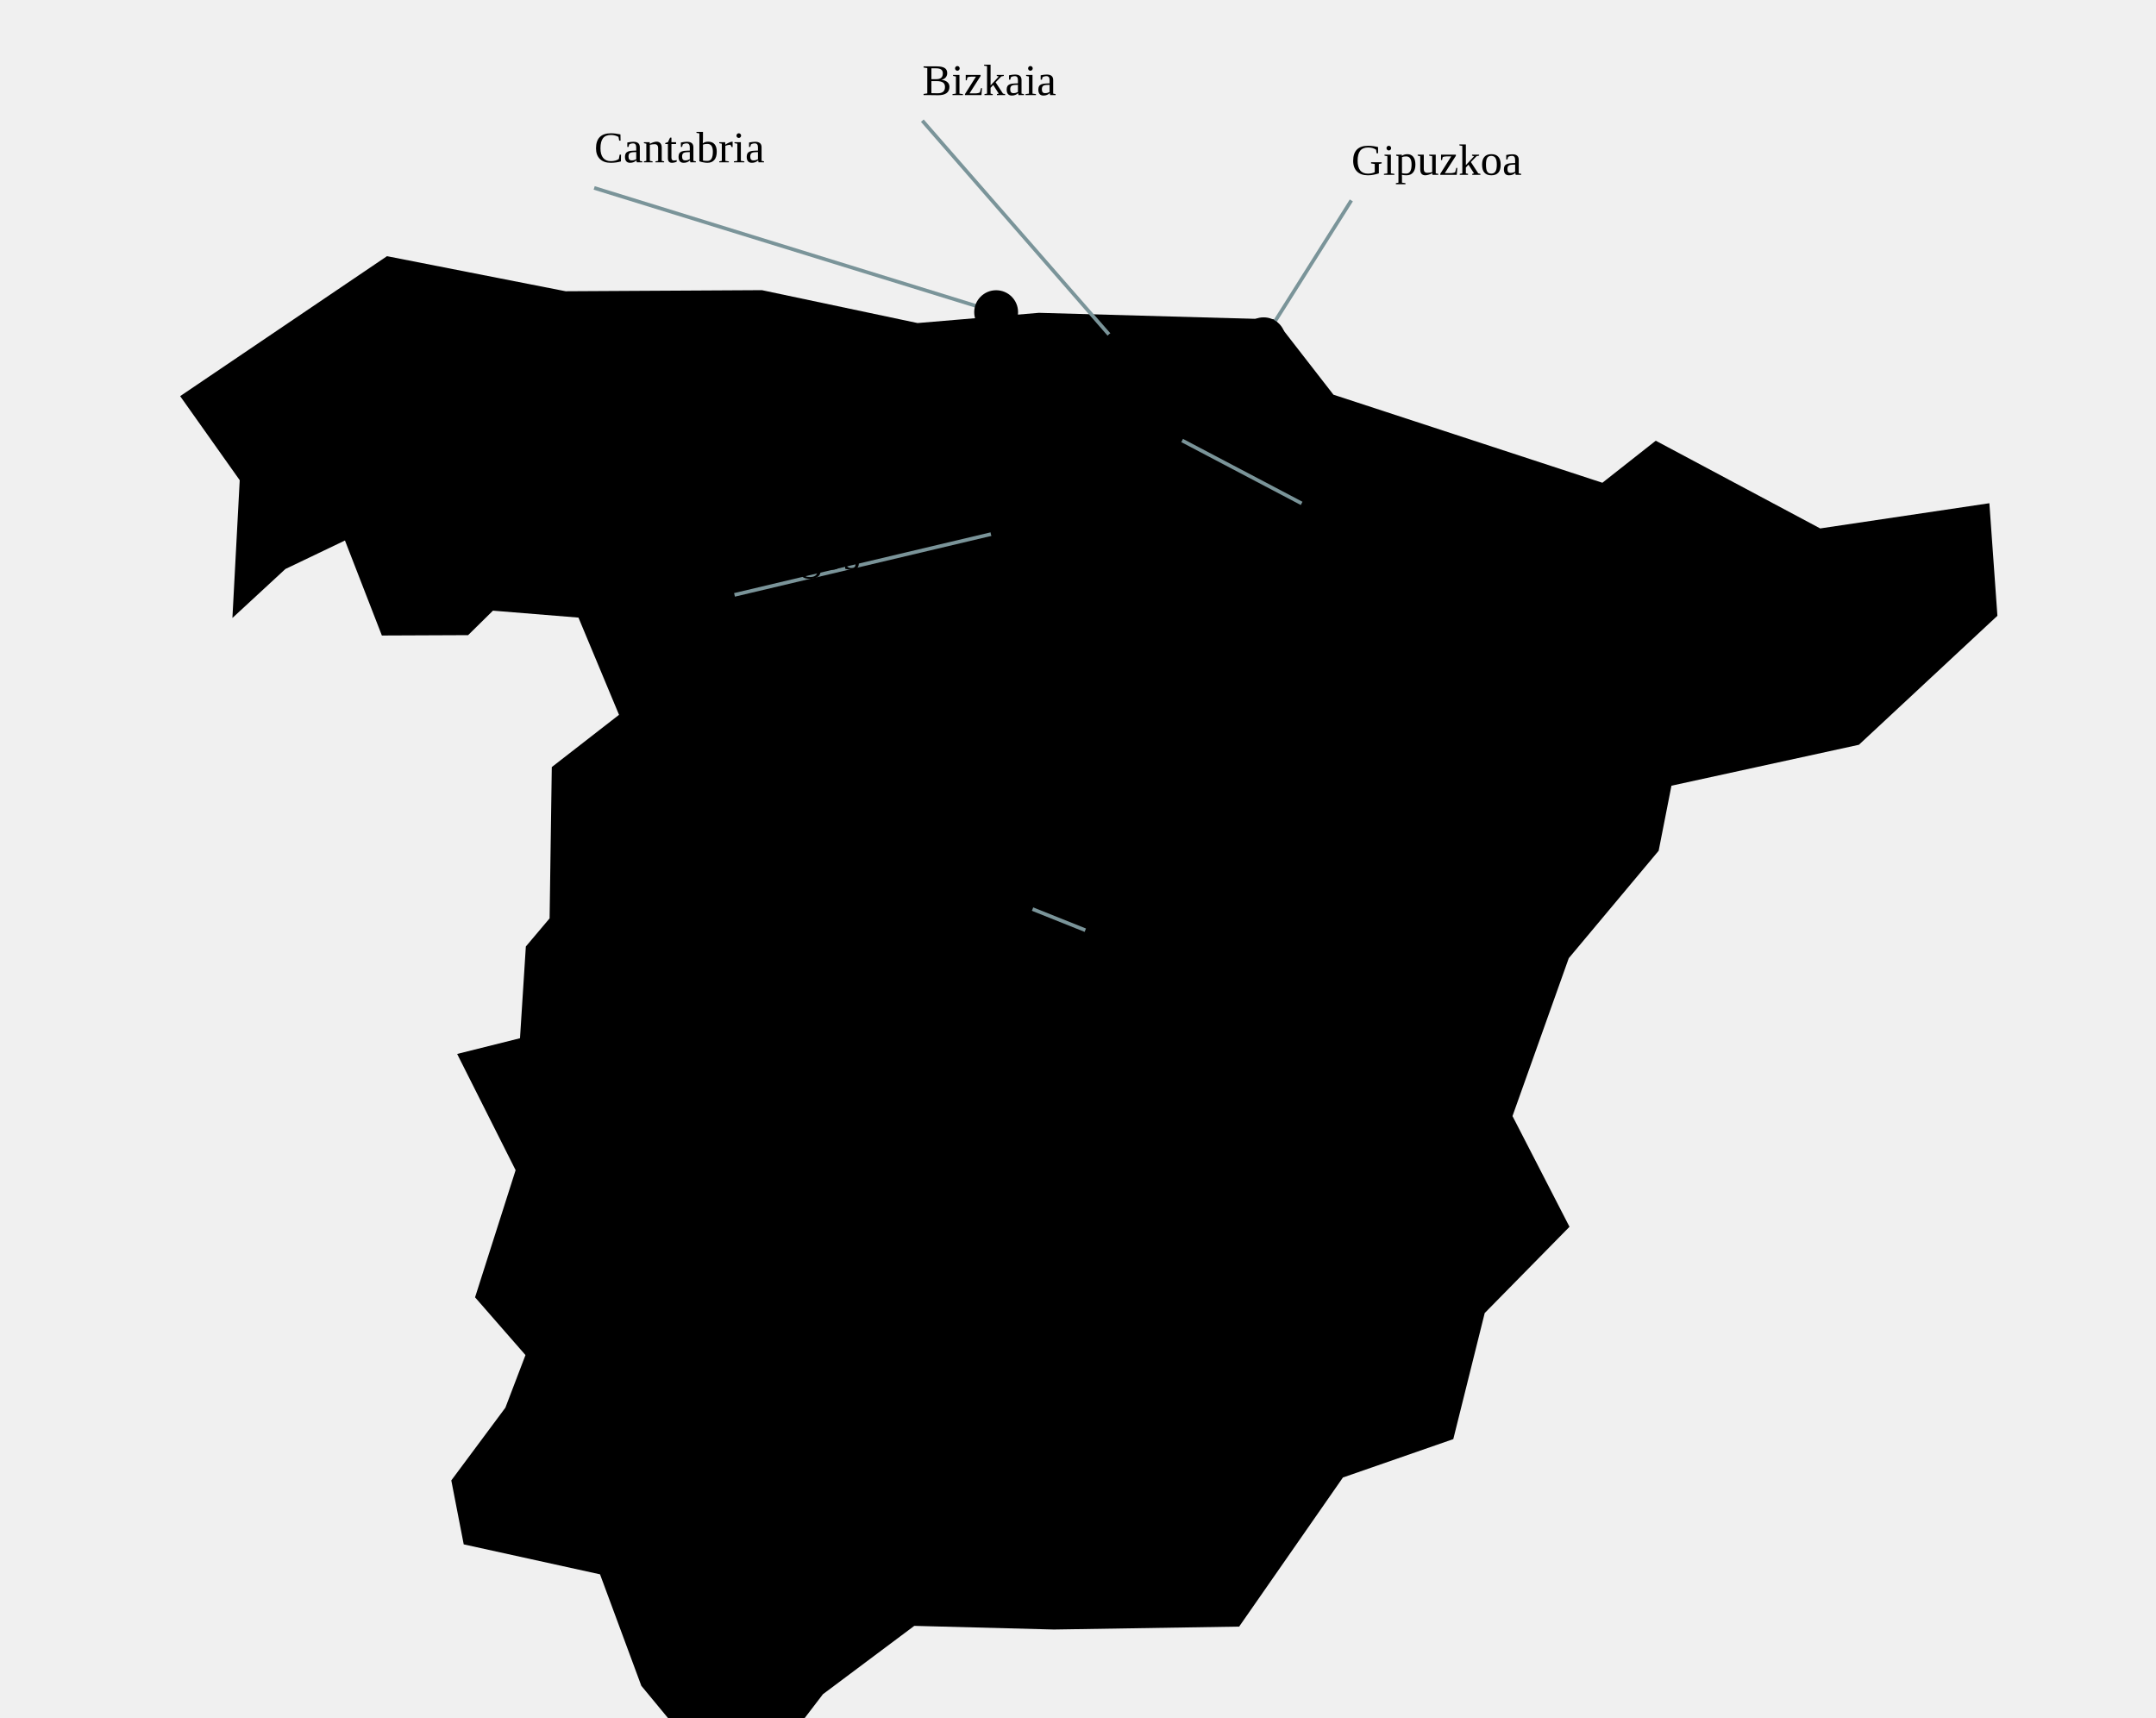
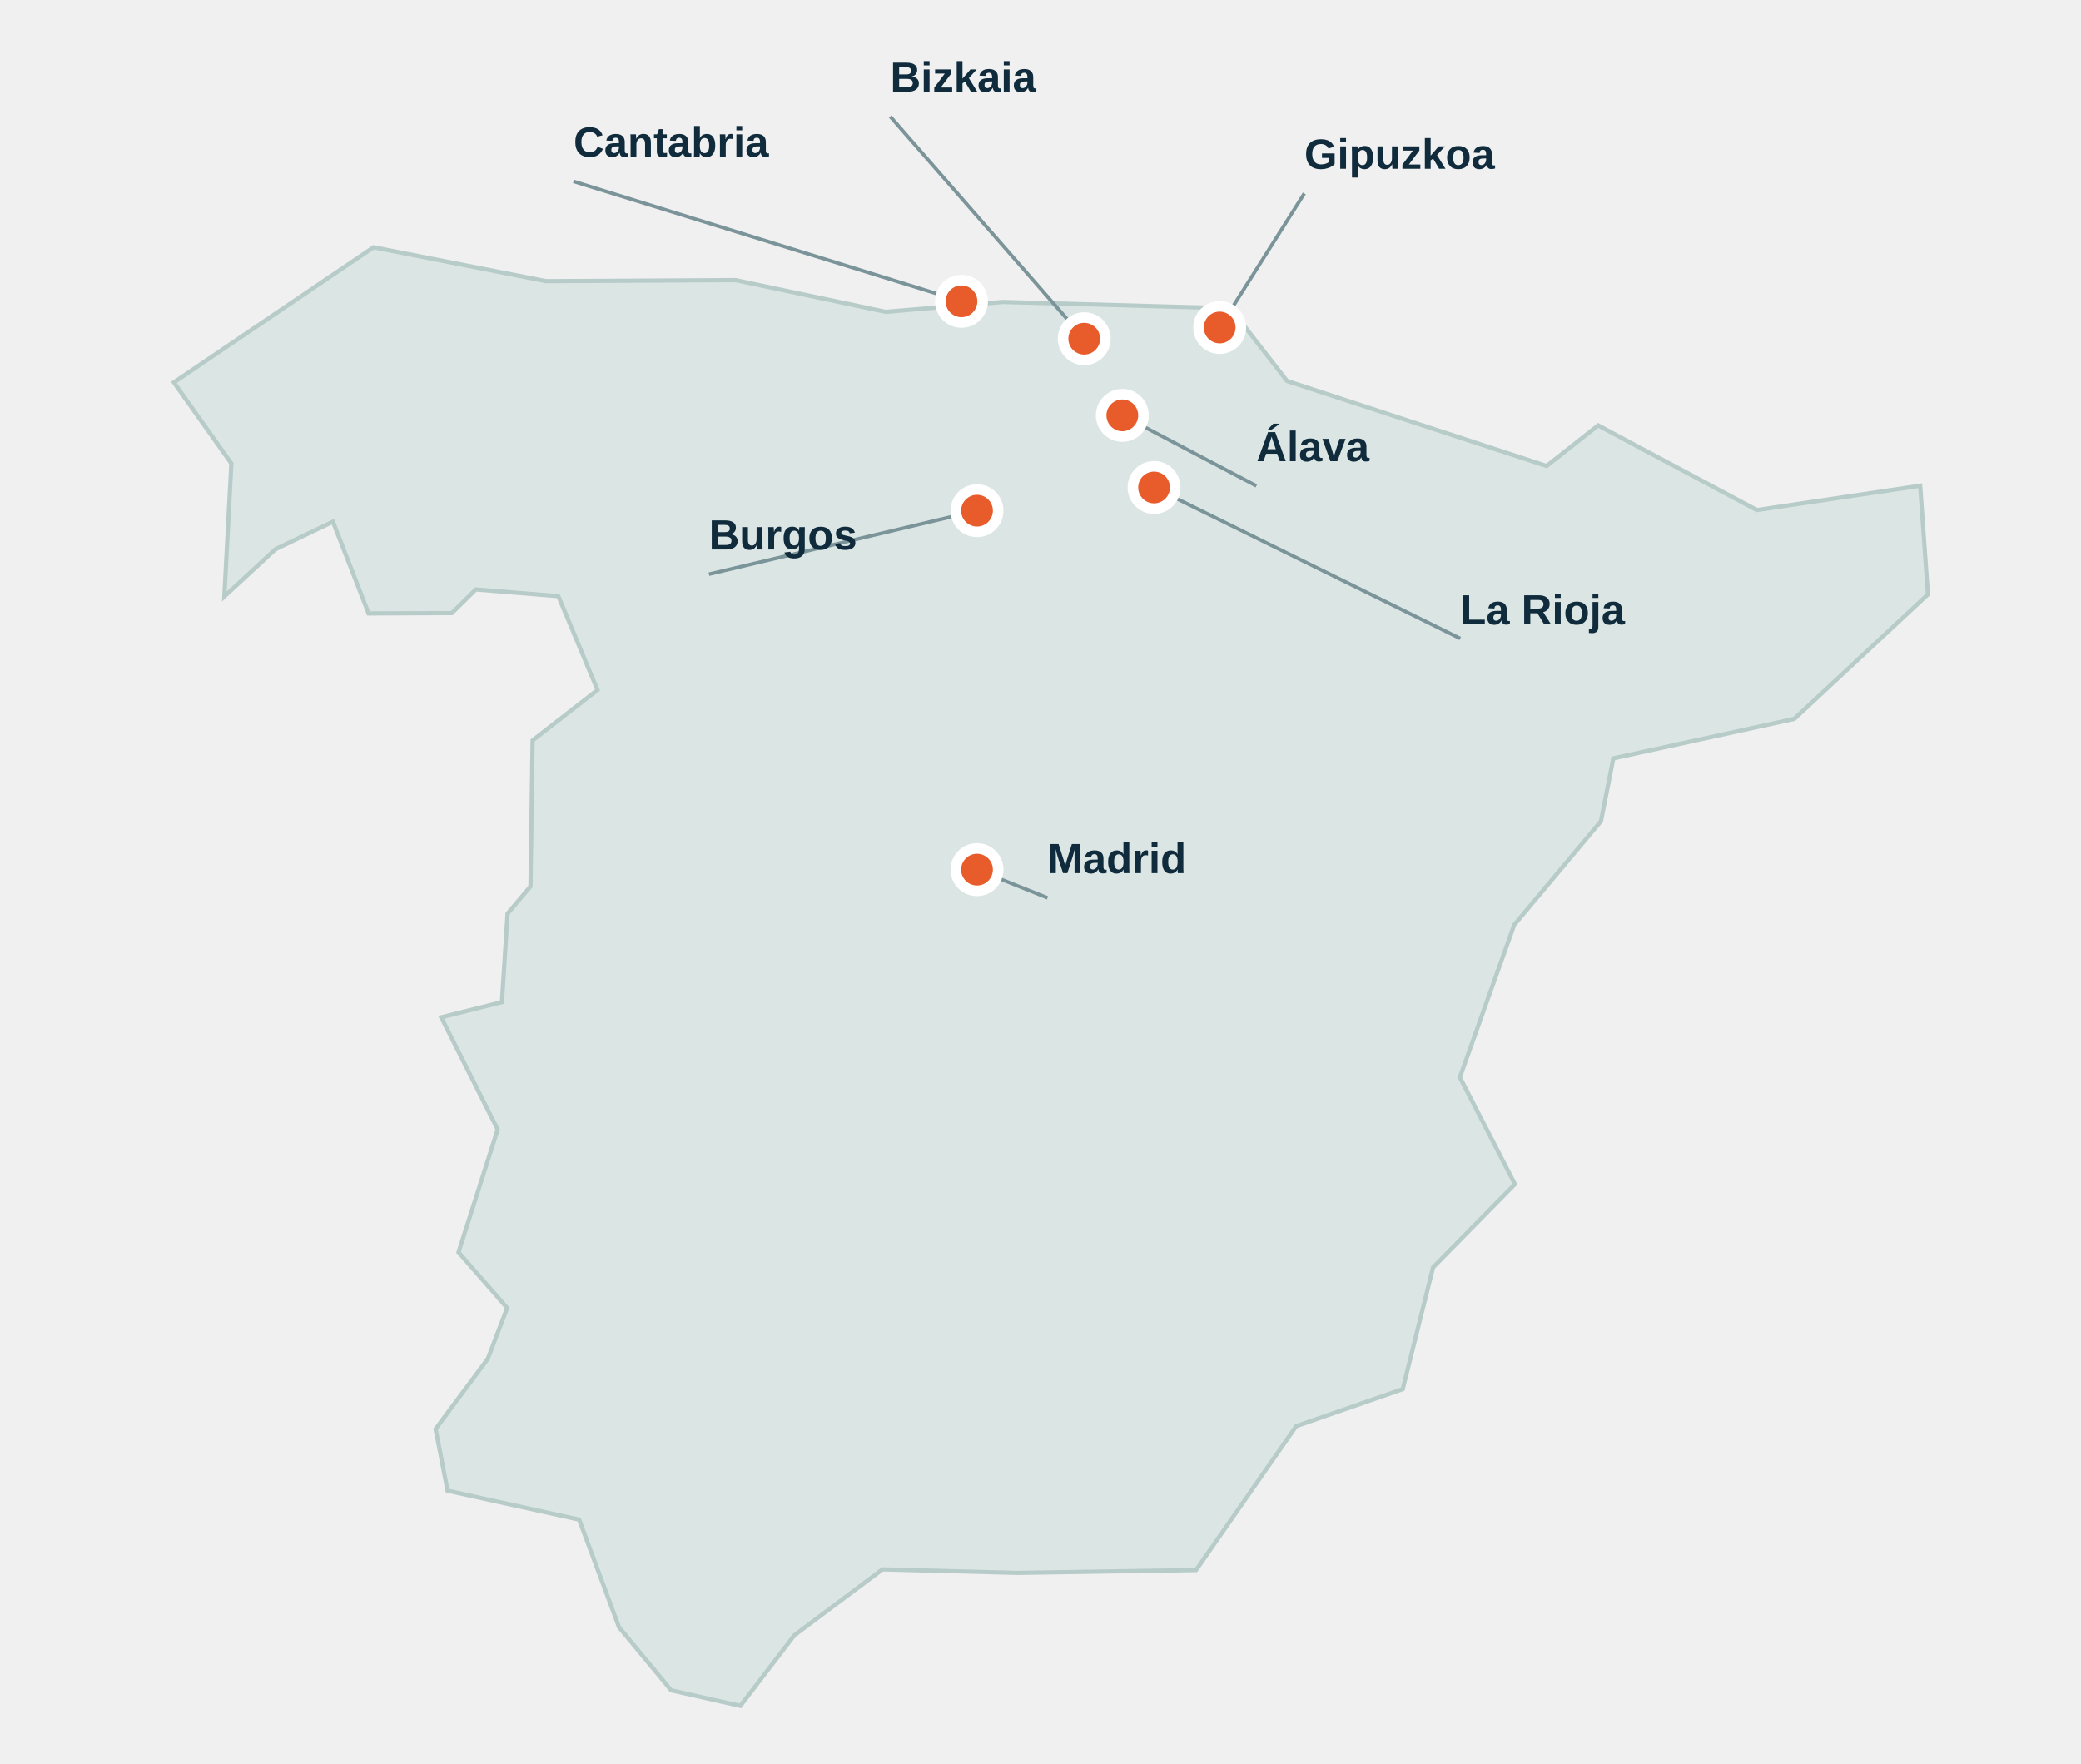
- <svg xmlns="http://www.w3.org/2000/svg" class="map" viewBox="0 0 590 470" role="img" aria-labelledby="map-title map-desc">
-   <path class="land" d="M63.6,169.1 L65.6,131.4 L49.3,108.4 L105.9,70.1 L154.8,79.7 L208.5,79.4 L251.1,88.4 L284.3,85.6 L348.9,87.4 L364.9,108.0 L438.5,132.1 L453.1,120.6 L498.1,144.6 L544.4,137.7 L546.6,168.5 L508.7,203.8 L457.4,215.0 L453.9,232.8 L429.3,262.2 L413.9,305.4 L429.5,335.7 L406.3,359.3 L397.7,393.8 L367.5,404.3 L339.1,445.1 L288.4,445.9 L250.2,444.9 L225.2,463.6 L209.9,483.6 L190.3,479.2 L175.5,461.3 L164.2,430.8 L126.9,422.6 L123.5,405.1 L138.3,385.2 L143.8,370.8 L130.0,355.0 L141.1,320.2 L125.1,288.4 L142.3,284.1 L143.9,259.0 L150.4,251.3 L151.0,209.9 L169.4,195.6 L158.3,169.0 L134.9,167.1 L128.1,173.8 L104.5,173.9 L94.4,147.9 L78.1,155.7 L63.6,169.1 Z" />
+ <svg xmlns="http://www.w3.org/2000/svg" class="map" width="590" height="500" viewBox="0 0 590 500" style="max-width:100%;height:auto" role="img" aria-labelledby="map-title map-desc">
+   <path fill="#dbe6e4" stroke="#b7cbc9" stroke-width="1.2" class="land" d="M63.6,169.1 L65.6,131.4 L49.3,108.4 L105.9,70.1 L154.8,79.7 L208.5,79.4 L251.1,88.4 L284.3,85.6 L348.9,87.4 L364.9,108.0 L438.5,132.1 L453.1,120.6 L498.1,144.6 L544.4,137.7 L546.6,168.5 L508.7,203.8 L457.4,215.0 L453.9,232.8 L429.3,262.2 L413.9,305.4 L429.5,335.7 L406.3,359.3 L397.7,393.8 L367.5,404.3 L339.1,445.1 L288.4,445.9 L250.2,444.9 L225.2,463.6 L209.9,483.6 L190.3,479.2 L175.5,461.3 L164.2,430.8 L126.9,422.6 L123.5,405.1 L138.3,385.2 L143.8,370.8 L130.0,355.0 L141.1,320.2 L125.1,288.4 L142.3,284.1 L143.9,259.0 L150.4,251.3 L151.0,209.9 L169.4,195.6 L158.3,169.0 L134.9,167.1 L128.1,173.8 L104.5,173.9 L94.4,147.9 L78.1,155.7 L63.6,169.1 Z" />
  <path d="M272.6,85.42 l-110,-34" stroke="#7a9499" stroke-width="1" />
-   <circle class="dot" cx="272.6" cy="85.42" r="6" />
-   <text x="162.6" y="44.42">Cantabria</text>
+   <circle fill="#e85b2a" stroke="#ffffff" stroke-width="3" class="dot" cx="272.6" cy="85.42" r="6" />
+   <a href="/cantabria/" aria-label="Ver localidades de Cantabria">
+     <text fill="#102b3c" font-family="Arial,sans-serif" font-size="12" font-weight="700" x="162.6" y="44.42">Cantabria</text>
+   </a>
  <path d="M307.4,96.02 l-55,-63" stroke="#7a9499" stroke-width="1" />
-   <circle class="dot" cx="307.4" cy="96.02" r="6" />
-   <text x="252.4" y="26.02">Bizkaia</text>
+   <circle fill="#e85b2a" stroke="#ffffff" stroke-width="3" class="dot" cx="307.4" cy="96.02" r="6" />
+   <a href="/bizkaia/" aria-label="Ver localidades de Bizkaia">
+     <text fill="#102b3c" font-family="Arial,sans-serif" font-size="12" font-weight="700" x="252.4" y="26.02">Bizkaia</text>
+   </a>
  <path d="M345.8,92.84 l24,-38" stroke="#7a9499" stroke-width="1" />
-   <circle class="dot" cx="345.8" cy="92.84" r="6" />
-   <text x="369.8" y="47.84">Gipuzkoa</text>
+   <circle fill="#e85b2a" stroke="#ffffff" stroke-width="3" class="dot" cx="345.8" cy="92.84" r="6" />
+   <a href="/gipuzkoa/" aria-label="Ver localidades de Gipuzkoa">
+     <text fill="#102b3c" font-family="Arial,sans-serif" font-size="12" font-weight="700" x="369.8" y="47.84">Gipuzkoa</text>
+   </a>
  <path d="M318.2,117.75 l38,20" stroke="#7a9499" stroke-width="1" />
-   <circle class="dot" cx="318.2" cy="117.75" r="6" />
-   <text x="356.2" y="130.75">Álava</text>
+   <circle fill="#e85b2a" stroke="#ffffff" stroke-width="3" class="dot" cx="318.2" cy="117.75" r="6" />
+   <a href="/alava/" aria-label="Ver localidades de Álava">
+     <text fill="#102b3c" font-family="Arial,sans-serif" font-size="12" font-weight="700" x="356.2" y="130.75">Álava</text>
+   </a>
  <path d="M277.0,144.78 l-76,18" stroke="#7a9499" stroke-width="1" />
-   <circle class="dot" cx="277.0" cy="144.78" r="6" />
-   <text x="201.0" y="155.78">Burgos</text>
+   <circle fill="#e85b2a" stroke="#ffffff" stroke-width="3" class="dot" cx="277.0" cy="144.78" r="6" />
+   <a href="/burgos/" aria-label="Ver localidades de Burgos">
+     <text fill="#102b3c" font-family="Arial,sans-serif" font-size="12" font-weight="700" x="201.0" y="155.78">Burgos</text>
+   </a>
  <path d="M277.0,246.54 l20,8" stroke="#7a9499" stroke-width="1" />
-   <circle class="dot" cx="277.0" cy="246.54" r="6" />
-   <text x="297.0" y="247.54">Madrid</text>
+   <circle fill="#e85b2a" stroke="#ffffff" stroke-width="3" class="dot" cx="277.0" cy="246.54" r="6" />
+   <a href="/madrid/" aria-label="Ver localidades de Madrid">
+     <text fill="#102b3c" font-family="Arial,sans-serif" font-size="12" font-weight="700" x="297.0" y="247.54">Madrid</text>
+   </a>
+   <path d="M327.2,138.2 L414,181" stroke="#7a9499" stroke-width="1" />
+   <circle fill="#e85b2a" stroke="#ffffff" stroke-width="3" class="dot" cx="327.2" cy="138.2" r="6" />
+   <a href="/la-rioja/" aria-label="Ver localidades de La Rioja">
+     <text fill="#102b3c" font-family="Arial,sans-serif" font-size="12" font-weight="700" x="414" y="177">La Rioja</text>
+   </a>
</svg>
